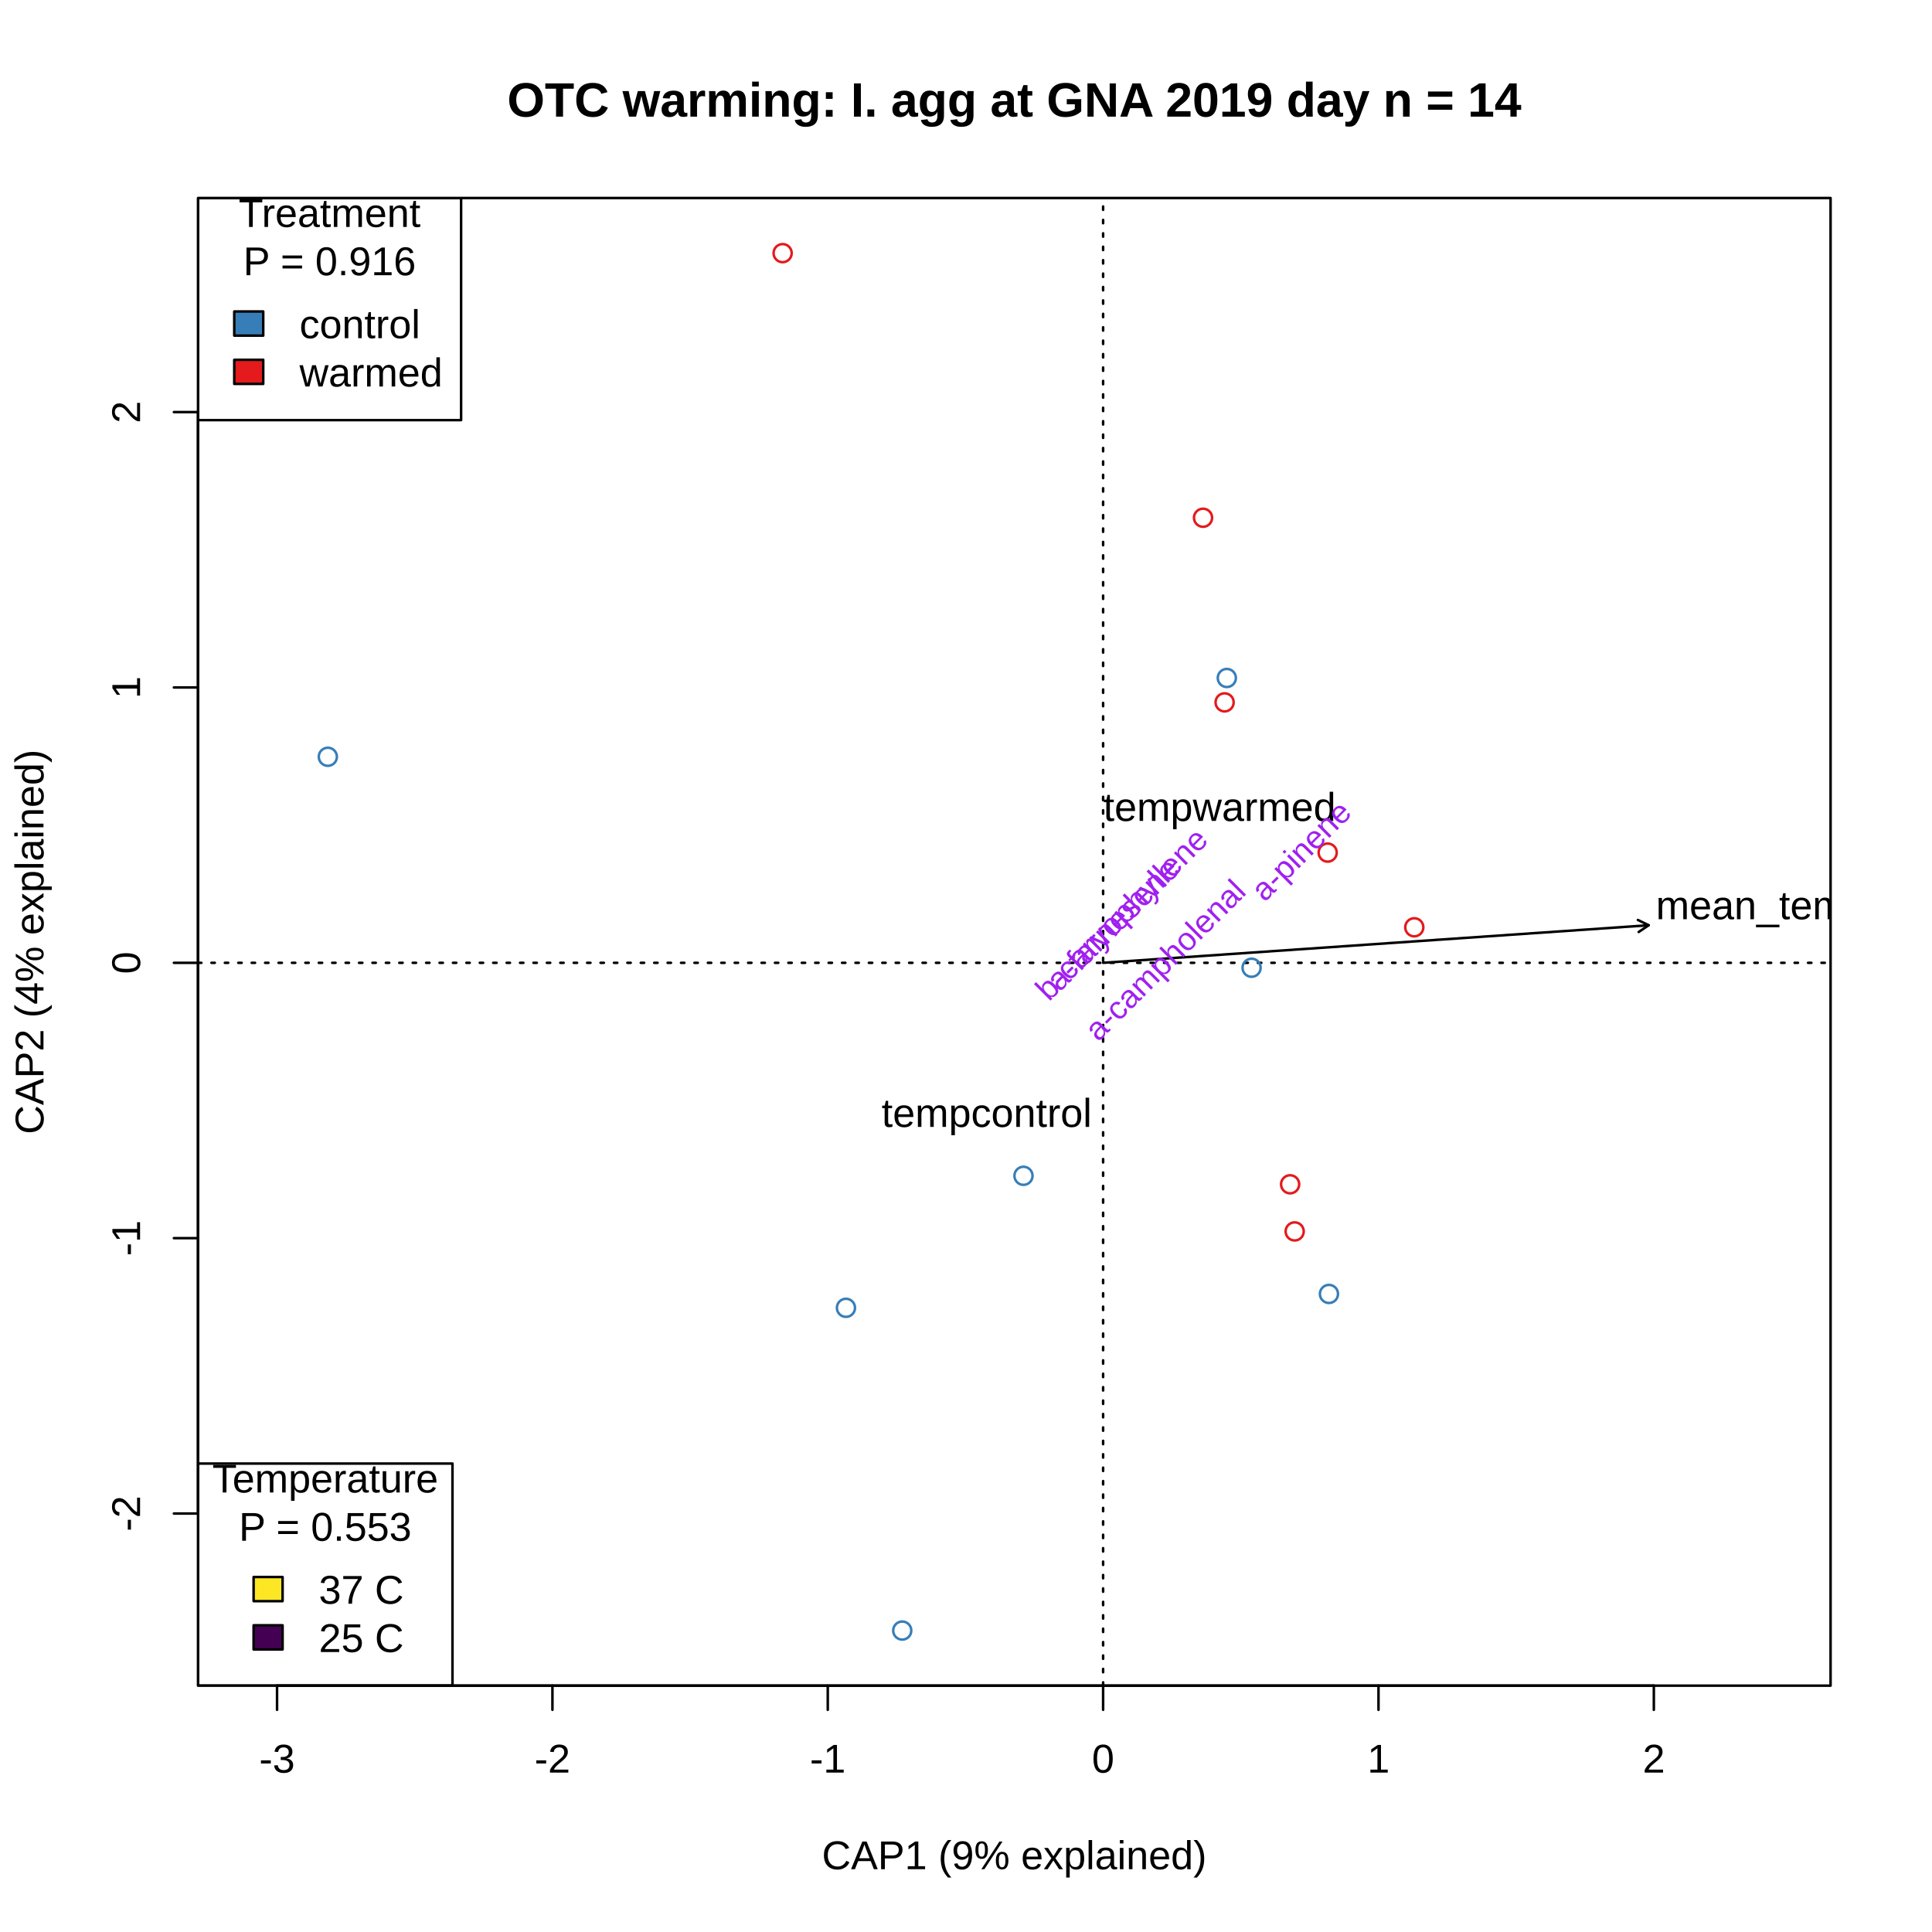
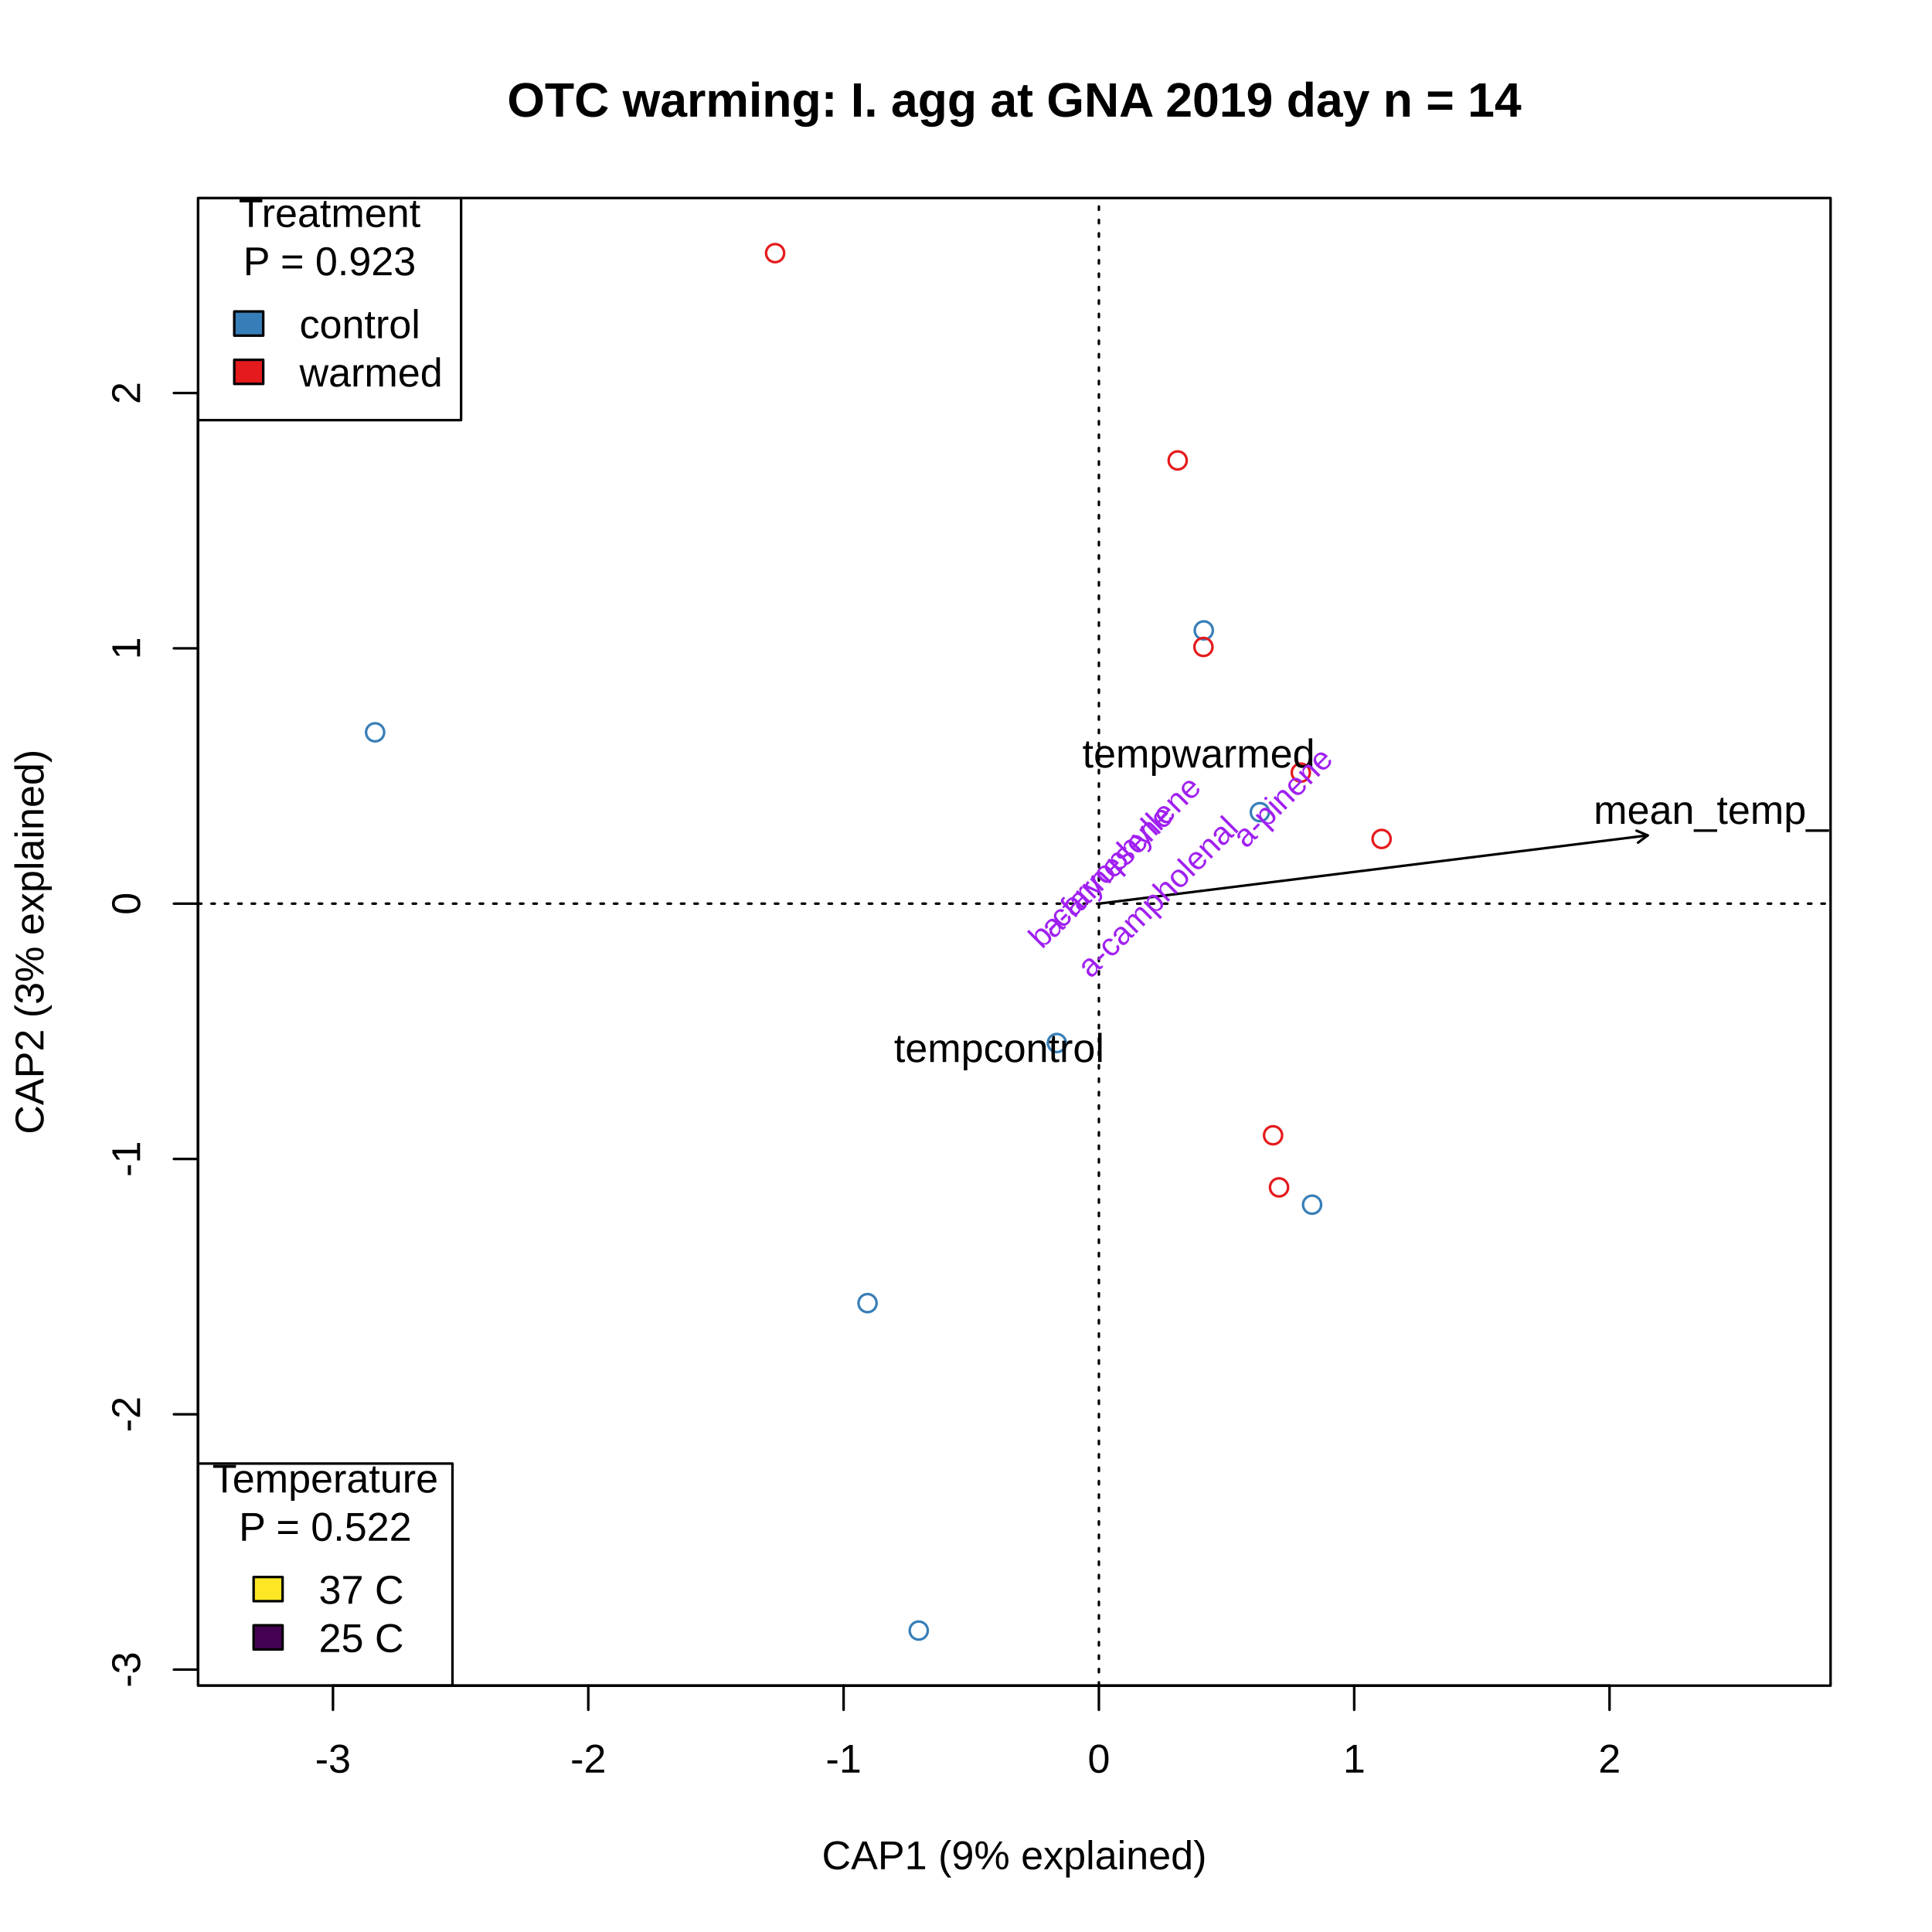
<svg xmlns="http://www.w3.org/2000/svg" class="svglite" width="576.00pt" height="576.00pt" viewBox="0 0 576.00 576.00">
  <defs>
    <style type="text/css">
    .svglite line, .svglite polyline, .svglite polygon, .svglite path, .svglite rect, .svglite circle {
      fill: none;
      stroke: #000000;
      stroke-linecap: round;
      stroke-linejoin: round;
      stroke-miterlimit: 10.00;
    }
    .svglite text {
      white-space: pre;
    }
  </style>
  </defs>
  <rect width="100%" height="100%" style="stroke: none; fill: #FFFFFF;" />
  <defs>
    <clipPath id="cpMC4wMHw1NzYuMDB8MC4wMHw1NzYuMDA=">
      <rect x="0.00" y="0.00" width="576.00" height="576.00" />
    </clipPath>
  </defs>
  <g clip-path="url(#cpMC4wMHw1NzYuMDB8MC4wMHw1NzYuMDA=)">
</g>
  <defs>
    <clipPath id="cpNTkuMDR8NTQ1Ljc2fDU5LjA0fDUwMi41Ng==">
      <rect x="59.04" y="59.04" width="486.72" height="443.52" />
    </clipPath>
  </defs>
  <g clip-path="url(#cpNTkuMDR8NTQ1Ljc2fDU5LjA0fDUwMi41Ng==)">
</g>
  <g clip-path="url(#cpMC4wMHw1NzYuMDB8MC4wMHw1NzYuMDA=)">
-     <line x1="82.60" y1="502.56" x2="493.07" y2="502.56" style="stroke-width: 0.75;" />
-     <line x1="82.60" y1="502.56" x2="82.60" y2="509.76" style="stroke-width: 0.75;" />
-     <line x1="164.70" y1="502.56" x2="164.70" y2="509.76" style="stroke-width: 0.75;" />
-     <line x1="246.79" y1="502.56" x2="246.79" y2="509.76" style="stroke-width: 0.75;" />
-     <line x1="328.88" y1="502.56" x2="328.88" y2="509.76" style="stroke-width: 0.75;" />
-     <line x1="410.98" y1="502.56" x2="410.98" y2="509.76" style="stroke-width: 0.75;" />
-     <line x1="493.07" y1="502.56" x2="493.07" y2="509.76" style="stroke-width: 0.75;" />
-     <text x="82.60" y="528.48" text-anchor="middle" style="font-size: 12.00px; font-family: &quot;Arial&quot;;">-3</text>
-     <text x="164.70" y="528.48" text-anchor="middle" style="font-size: 12.00px; font-family: &quot;Arial&quot;;">-2</text>
-     <text x="246.79" y="528.48" text-anchor="middle" style="font-size: 12.00px; font-family: &quot;Arial&quot;;">-1</text>
-     <text x="328.88" y="528.48" text-anchor="middle" style="font-size: 12.00px; font-family: &quot;Arial&quot;;">0</text>
-     <text x="410.98" y="528.48" text-anchor="middle" style="font-size: 12.00px; font-family: &quot;Arial&quot;;">1</text>
-     <text x="493.07" y="528.48" text-anchor="middle" style="font-size: 12.00px; font-family: &quot;Arial&quot;;">2</text>
-     <line x1="59.04" y1="451.24" x2="59.04" y2="122.86" style="stroke-width: 0.75;" />
-     <line x1="59.04" y1="451.24" x2="51.84" y2="451.24" style="stroke-width: 0.75;" />
-     <line x1="59.04" y1="369.14" x2="51.84" y2="369.14" style="stroke-width: 0.75;" />
-     <line x1="59.04" y1="287.05" x2="51.84" y2="287.05" style="stroke-width: 0.75;" />
-     <line x1="59.04" y1="204.96" x2="51.84" y2="204.96" style="stroke-width: 0.75;" />
-     <line x1="59.04" y1="122.86" x2="51.84" y2="122.86" style="stroke-width: 0.75;" />
-     <text transform="translate(41.76,451.24) rotate(-90)" text-anchor="middle" style="font-size: 12.00px; font-family: &quot;Arial&quot;;">-2</text>
-     <text transform="translate(41.76,369.14) rotate(-90)" text-anchor="middle" style="font-size: 12.00px; font-family: &quot;Arial&quot;;">-1</text>
-     <text transform="translate(41.76,287.05) rotate(-90)" text-anchor="middle" style="font-size: 12.00px; font-family: &quot;Arial&quot;;">0</text>
-     <text transform="translate(41.76,204.96) rotate(-90)" text-anchor="middle" style="font-size: 12.00px; font-family: &quot;Arial&quot;;">1</text>
-     <text transform="translate(41.76,122.86) rotate(-90)" text-anchor="middle" style="font-size: 12.00px; font-family: &quot;Arial&quot;;">2</text>
+     <line x1="99.27" y1="502.56" x2="479.86" y2="502.56" style="stroke-width: 0.75;" />
+     <line x1="99.27" y1="502.56" x2="99.27" y2="509.76" style="stroke-width: 0.75;" />
+     <line x1="175.39" y1="502.56" x2="175.39" y2="509.76" style="stroke-width: 0.75;" />
+     <line x1="251.51" y1="502.56" x2="251.51" y2="509.76" style="stroke-width: 0.75;" />
+     <line x1="327.62" y1="502.56" x2="327.62" y2="509.76" style="stroke-width: 0.75;" />
+     <line x1="403.74" y1="502.56" x2="403.74" y2="509.76" style="stroke-width: 0.75;" />
+     <line x1="479.86" y1="502.56" x2="479.86" y2="509.76" style="stroke-width: 0.75;" />
+     <text x="99.27" y="528.48" text-anchor="middle" style="font-size: 12.00px; font-family: &quot;Arial&quot;;">-3</text>
+     <text x="175.39" y="528.48" text-anchor="middle" style="font-size: 12.00px; font-family: &quot;Arial&quot;;">-2</text>
+     <text x="251.51" y="528.48" text-anchor="middle" style="font-size: 12.00px; font-family: &quot;Arial&quot;;">-1</text>
+     <text x="327.62" y="528.48" text-anchor="middle" style="font-size: 12.00px; font-family: &quot;Arial&quot;;">0</text>
+     <text x="403.74" y="528.48" text-anchor="middle" style="font-size: 12.00px; font-family: &quot;Arial&quot;;">1</text>
+     <text x="479.86" y="528.48" text-anchor="middle" style="font-size: 12.00px; font-family: &quot;Arial&quot;;">2</text>
+     <line x1="59.04" y1="497.77" x2="59.04" y2="117.17" style="stroke-width: 0.75;" />
+     <line x1="59.04" y1="497.77" x2="51.84" y2="497.77" style="stroke-width: 0.75;" />
+     <line x1="59.04" y1="421.65" x2="51.84" y2="421.65" style="stroke-width: 0.75;" />
+     <line x1="59.04" y1="345.53" x2="51.84" y2="345.53" style="stroke-width: 0.75;" />
+     <line x1="59.04" y1="269.41" x2="51.84" y2="269.41" style="stroke-width: 0.75;" />
+     <line x1="59.04" y1="193.29" x2="51.84" y2="193.29" style="stroke-width: 0.75;" />
+     <line x1="59.04" y1="117.17" x2="51.84" y2="117.17" style="stroke-width: 0.75;" />
+     <text transform="translate(41.76,497.77) rotate(-90)" text-anchor="middle" style="font-size: 12.00px; font-family: &quot;Arial&quot;;">-3</text>
+     <text transform="translate(41.76,421.65) rotate(-90)" text-anchor="middle" style="font-size: 12.00px; font-family: &quot;Arial&quot;;">-2</text>
+     <text transform="translate(41.76,345.53) rotate(-90)" text-anchor="middle" style="font-size: 12.00px; font-family: &quot;Arial&quot;;">-1</text>
+     <text transform="translate(41.76,269.41) rotate(-90)" text-anchor="middle" style="font-size: 12.00px; font-family: &quot;Arial&quot;;">0</text>
+     <text transform="translate(41.76,193.29) rotate(-90)" text-anchor="middle" style="font-size: 12.00px; font-family: &quot;Arial&quot;;">1</text>
+     <text transform="translate(41.76,117.17) rotate(-90)" text-anchor="middle" style="font-size: 12.00px; font-family: &quot;Arial&quot;;">2</text>
    <polygon points="59.04,502.56 545.76,502.56 545.76,59.04 59.04,59.04 " style="stroke-width: 0.75;" />
    <text x="302.40" y="557.28" text-anchor="middle" style="font-size: 12.00px; font-family: &quot;Arial&quot;;">CAP1 (9% explained)</text>
-     <text transform="translate(12.96,280.80) rotate(-90)" text-anchor="middle" style="font-size: 12.00px; font-family: &quot;Arial&quot;;">CAP2 (4% explained)</text>
+     <text transform="translate(12.96,280.80) rotate(-90)" text-anchor="middle" style="font-size: 12.00px; font-family: &quot;Arial&quot;;">CAP2 (3% explained)</text>
  </g>
  <g clip-path="url(#cpNTkuMDR8NTQ1Ljc2fDU5LjA0fDUwMi41Ng==)">
-     <line x1="59.04" y1="287.05" x2="545.76" y2="287.05" style="stroke-width: 0.75; stroke-dasharray: 1.00,3.00;" />
-     <line x1="328.88" y1="502.56" x2="328.88" y2="59.04" style="stroke-width: 0.75; stroke-dasharray: 1.00,3.00;" />
+     <line x1="59.04" y1="269.41" x2="545.76" y2="269.41" style="stroke-width: 0.75; stroke-dasharray: 1.00,3.00;" />
+     <line x1="327.62" y1="502.56" x2="327.62" y2="59.04" style="stroke-width: 0.75; stroke-dasharray: 1.00,3.00;" />
  </g>
  <g clip-path="url(#cpMC4wMHw1NzYuMDB8MC4wMHw1NzYuMDA=)">
    <text x="302.40" y="34.77" text-anchor="middle" style="font-size: 14.40px; font-weight: bold; font-family: &quot;Arial&quot;;">OTC warming: I. agg at GNA 2019 day n = 14</text>
  </g>
  <g clip-path="url(#cpNTkuMDR8NTQ1Ljc2fDU5LjA0fDUwMi41Ng==)">
    <rect x="59.04" y="59.04" width="78.43" height="66.22" style="stroke-width: 0.75;" />
    <rect x="69.84" y="92.86" width="8.64" height="7.20" style="stroke-width: 0.75; fill: #377EB8;" />
    <rect x="69.84" y="107.26" width="8.64" height="7.20" style="stroke-width: 0.75; fill: #E41A1C;" />
    <text x="98.26" y="67.66" text-anchor="middle" style="font-size: 12.00px; font-family: &quot;Arial&quot;;">Treatment </text>
-     <text x="98.26" y="82.06" text-anchor="middle" style="font-size: 12.00px; font-family: &quot;Arial&quot;;">P = 0.916</text>
+     <text x="98.26" y="82.06" text-anchor="middle" style="font-size: 12.00px; font-family: &quot;Arial&quot;;">P = 0.923</text>
    <text x="89.28" y="100.83" style="font-size: 12.00px; font-family: &quot;Arial&quot;;">control</text>
    <text x="89.28" y="115.23" style="font-size: 12.00px; font-family: &quot;Arial&quot;;">warmed</text>
    <rect x="59.04" y="436.34" width="75.86" height="66.22" style="stroke-width: 0.75;" />
    <rect x="75.61" y="470.16" width="8.64" height="7.20" style="stroke-width: 0.75; fill: #FDE725;" />
    <rect x="75.61" y="484.56" width="8.64" height="7.20" style="stroke-width: 0.75; fill: #440154;" />
    <text x="96.97" y="444.96" text-anchor="middle" style="font-size: 12.00px; font-family: &quot;Arial&quot;;">Temperature </text>
-     <text x="96.97" y="459.36" text-anchor="middle" style="font-size: 12.00px; font-family: &quot;Arial&quot;;">P = 0.553</text>
+     <text x="96.97" y="459.36" text-anchor="middle" style="font-size: 12.00px; font-family: &quot;Arial&quot;;">P = 0.522</text>
    <text x="95.05" y="478.13" style="font-size: 12.00px; font-family: &quot;Arial&quot;;">37  C</text>
    <text x="95.05" y="492.53" style="font-size: 12.00px; font-family: &quot;Arial&quot;;">25  C</text>
-     <circle cx="97.74" cy="225.62" r="2.70" style="stroke-width: 0.75; stroke: #377EB8;" />
-     <circle cx="365.76" cy="202.13" r="2.70" style="stroke-width: 0.75; stroke: #377EB8;" />
-     <circle cx="305.14" cy="350.55" r="2.70" style="stroke-width: 0.75; stroke: #377EB8;" />
-     <circle cx="268.99" cy="486.13" r="2.70" style="stroke-width: 0.75; stroke: #377EB8;" />
-     <circle cx="396.21" cy="385.77" r="2.70" style="stroke-width: 0.75; stroke: #377EB8;" />
-     <circle cx="252.21" cy="389.91" r="2.70" style="stroke-width: 0.75; stroke: #377EB8;" />
-     <circle cx="365.10" cy="209.40" r="2.70" style="stroke-width: 0.75; stroke: #E41A1C;" />
-     <circle cx="358.67" cy="154.36" r="2.70" style="stroke-width: 0.75; stroke: #E41A1C;" />
-     <circle cx="373.14" cy="288.52" r="2.70" style="stroke-width: 0.75; stroke: #377EB8;" />
-     <circle cx="421.65" cy="276.46" r="2.70" style="stroke-width: 0.75; stroke: #E41A1C;" />
-     <circle cx="384.63" cy="353.08" r="2.70" style="stroke-width: 0.75; stroke: #E41A1C;" />
-     <circle cx="233.33" cy="75.47" r="2.70" style="stroke-width: 0.75; stroke: #E41A1C;" />
-     <circle cx="395.83" cy="254.19" r="2.70" style="stroke-width: 0.75; stroke: #E41A1C;" />
-     <circle cx="385.99" cy="367.13" r="2.70" style="stroke-width: 0.75; stroke: #E41A1C;" />
-     <text x="294.17" y="335.97" text-anchor="middle" style="font-size: 12.00px; font-family: &quot;Arial&quot;;">tempcontrol</text>
-     <text x="363.60" y="244.75" text-anchor="middle" style="font-size: 12.00px; font-family: &quot;Arial&quot;;">tempwarmed</text>
-     <line x1="328.88" y1="287.05" x2="491.54" y2="275.85" style="stroke-width: 0.75;" />
-     <polyline points="488.55,277.86 491.54,275.85 488.31,274.27 " style="stroke-width: 0.75;" />
-     <text x="561.72" y="274.06" text-anchor="middle" style="font-size: 12.00px; font-family: &quot;Arial&quot;;">mean_temp_C_treatment</text>
-     <text transform="translate(334.03,277.79) rotate(-45)" text-anchor="middle" style="font-size: 9.60px;fill: #A020F0; font-family: &quot;Arial&quot;;">a-farnesene</text>
-     <text transform="translate(336.52,293.41) rotate(-45)" text-anchor="middle" style="font-size: 9.60px;fill: none; font-family: &quot;Arial&quot;;">b-myrcene</text>
-     <text transform="translate(333.88,287.03) rotate(-45)" text-anchor="middle" style="font-size: 9.60px;fill: none; font-family: &quot;Arial&quot;;">(E)-b-ocimene</text>
-     <text transform="translate(329.21,289.70) rotate(-45)" text-anchor="middle" style="font-size: 9.60px;fill: none; font-family: &quot;Arial&quot;;">g-terpinene</text>
-     <text transform="translate(390.23,255.92) rotate(-45)" text-anchor="middle" style="font-size: 9.60px;fill: #A020F0; font-family: &quot;Arial&quot;;">a-pinene</text>
-     <text transform="translate(329.86,287.50) rotate(-45)" text-anchor="middle" style="font-size: 9.60px;fill: none; font-family: &quot;Arial&quot;;">trans-b-bergamotene</text>
-     <text transform="translate(332.27,287.92) rotate(-45)" text-anchor="middle" style="font-size: 9.60px;fill: none; font-family: &quot;Arial&quot;;">(3E)-4,8-dimethylnona-1,3,7-triene</text>
-     <text transform="translate(333.05,284.02) rotate(-45)" text-anchor="middle" style="font-size: 9.60px;fill: none; font-family: &quot;Arial&quot;;">(1Z,4Z,7Z)-1,5,9,9-tetramethylcycloundeca-1,4,7-triene</text>
-     <text transform="translate(337.59,287.76) rotate(-45)" text-anchor="middle" style="font-size: 9.60px;fill: none; font-family: &quot;Arial&quot;;">(E)-hex-2-enal</text>
-     <text transform="translate(344.28,289.93) rotate(-45)" text-anchor="middle" style="font-size: 9.60px;fill: none; font-family: &quot;Arial&quot;;">(2E)-2,7-dimethylocta-2,6-dien-1-ol</text>
-     <text transform="translate(336.06,294.28) rotate(-45)" text-anchor="middle" style="font-size: 9.60px;fill: none; font-family: &quot;Arial&quot;;">(E)-hex-3-en-1-ol</text>
-     <text transform="translate(331.91,296.58) rotate(-45)" text-anchor="middle" style="font-size: 9.60px;fill: none; font-family: &quot;Arial&quot;;">[(E)-hex-3-enyl] acetate</text>
-     <text transform="translate(334.50,286.42) rotate(-45)" text-anchor="middle" style="font-size: 9.60px;fill: none; font-family: &quot;Arial&quot;;">pseudoionone</text>
-     <text transform="translate(330.68,289.38) rotate(-45)" text-anchor="middle" style="font-size: 9.60px;fill: none; font-family: &quot;Arial&quot;;">methyl benzoate</text>
-     <text transform="translate(336.69,274.81) rotate(-45)" text-anchor="middle" style="font-size: 9.60px;fill: #A020F0; font-family: &quot;Arial&quot;;">b-caryophyllene</text>
-     <text transform="translate(328.20,297.54) rotate(-45)" text-anchor="middle" style="font-size: 9.60px;fill: none; font-family: &quot;Arial&quot;;">[(E)-hex-3-enyl] butanoate</text>
-     <text transform="translate(332.99,288.70) rotate(-45)" text-anchor="middle" style="font-size: 9.60px;fill: none; font-family: &quot;Arial&quot;;">[(Z)-hex-3-enyl] butanoate</text>
-     <text transform="translate(330.51,292.39) rotate(-45)" text-anchor="middle" style="font-size: 9.60px;fill: none; font-family: &quot;Arial&quot;;">cis-a-bergamotene</text>
-     <text transform="translate(329.37,290.11) rotate(-45)" text-anchor="middle" style="font-size: 9.60px;fill: none; font-family: &quot;Arial&quot;;">a-copaene</text>
-     <text transform="translate(334.15,287.02) rotate(-45)" text-anchor="middle" style="font-size: 9.60px;fill: none; font-family: &quot;Arial&quot;;">a-terpineol</text>
-     <text transform="translate(333.03,291.36) rotate(-45)" text-anchor="middle" style="font-size: 9.60px;fill: none; font-family: &quot;Arial&quot;;">linalool</text>
-     <text transform="translate(330.48,288.54) rotate(-45)" text-anchor="middle" style="font-size: 9.60px;fill: none; font-family: &quot;Arial&quot;;">petasitene</text>
-     <text transform="translate(332.22,283.99) rotate(-45)" text-anchor="middle" style="font-size: 9.60px;fill: none; font-family: &quot;Arial&quot;;">trans-a-bergamotene</text>
-     <text transform="translate(333.90,288.23) rotate(-45)" text-anchor="middle" style="font-size: 9.60px;fill: none; font-family: &quot;Arial&quot;;">(Z)-b-ocimene</text>
-     <text transform="translate(349.69,288.53) rotate(-45)" text-anchor="middle" style="font-size: 9.60px;fill: #A020F0; font-family: &quot;Arial&quot;;">a-campholenal</text>
-     <text transform="translate(328.82,286.30) rotate(-45)" text-anchor="middle" style="font-size: 9.60px;fill: none; font-family: &quot;Arial&quot;;">2-methylbenzonitrile</text>
-     <text transform="translate(329.50,284.22) rotate(-45)" text-anchor="middle" style="font-size: 9.60px;fill: none; font-family: &quot;Arial&quot;;">3-methylbutanal oxime</text>
-     <text transform="translate(330.39,290.46) rotate(-45)" text-anchor="middle" style="font-size: 9.60px;fill: none; font-family: &quot;Arial&quot;;">indole</text>
+     <circle cx="111.83" cy="218.33" r="2.70" style="stroke-width: 0.75; stroke: #377EB8;" />
+     <circle cx="358.89" cy="187.94" r="2.70" style="stroke-width: 0.75; stroke: #377EB8;" />
+     <circle cx="315.09" cy="310.96" r="2.70" style="stroke-width: 0.75; stroke: #377EB8;" />
+     <circle cx="273.91" cy="486.13" r="2.70" style="stroke-width: 0.75; stroke: #377EB8;" />
+     <circle cx="391.18" cy="359.16" r="2.70" style="stroke-width: 0.75; stroke: #377EB8;" />
+     <circle cx="258.65" cy="388.51" r="2.70" style="stroke-width: 0.75; stroke: #377EB8;" />
+     <circle cx="358.79" cy="192.88" r="2.70" style="stroke-width: 0.75; stroke: #E41A1C;" />
+     <circle cx="351.11" cy="137.27" r="2.70" style="stroke-width: 0.75; stroke: #E41A1C;" />
+     <circle cx="375.61" cy="242.14" r="2.70" style="stroke-width: 0.75; stroke: #377EB8;" />
+     <circle cx="411.91" cy="250.12" r="2.70" style="stroke-width: 0.75; stroke: #E41A1C;" />
+     <circle cx="379.55" cy="338.47" r="2.70" style="stroke-width: 0.75; stroke: #E41A1C;" />
+     <circle cx="231.09" cy="75.47" r="2.70" style="stroke-width: 0.75; stroke: #E41A1C;" />
+     <circle cx="387.82" cy="230.35" r="2.70" style="stroke-width: 0.75; stroke: #E41A1C;" />
+     <circle cx="381.33" cy="354.00" r="2.70" style="stroke-width: 0.75; stroke: #E41A1C;" />
+     <text x="297.88" y="316.62" text-anchor="middle" style="font-size: 12.00px; font-family: &quot;Arial&quot;;">tempcontrol</text>
+     <text x="357.37" y="228.82" text-anchor="middle" style="font-size: 12.00px; font-family: &quot;Arial&quot;;">tempwarmed</text>
+     <line x1="327.62" y1="269.41" x2="491.23" y2="249.06" style="stroke-width: 0.75;" />
+     <polyline points="488.35,251.23 491.23,249.06 487.91,247.65 " style="stroke-width: 0.75;" />
+     <text x="543.16" y="245.63" text-anchor="middle" style="font-size: 12.00px; font-family: &quot;Arial&quot;;">mean_temp_C_treatment</text>
+     <text transform="translate(332.21,262.02) rotate(-45)" text-anchor="middle" style="font-size: 9.60px;fill: #A020F0; font-family: &quot;Arial&quot;;">a-farnesene</text>
+     <text transform="translate(335.12,274.61) rotate(-45)" text-anchor="middle" style="font-size: 9.60px;fill: none; font-family: &quot;Arial&quot;;">b-myrcene</text>
+     <text transform="translate(332.40,269.57) rotate(-45)" text-anchor="middle" style="font-size: 9.60px;fill: none; font-family: &quot;Arial&quot;;">(E)-b-ocimene</text>
+     <text transform="translate(328.06,272.03) rotate(-45)" text-anchor="middle" style="font-size: 9.60px;fill: none; font-family: &quot;Arial&quot;;">g-terpinene</text>
+     <text transform="translate(384.66,240.01) rotate(-45)" text-anchor="middle" style="font-size: 9.60px;fill: #A020F0; font-family: &quot;Arial&quot;;">a-pinene</text>
+     <text transform="translate(328.60,270.16) rotate(-45)" text-anchor="middle" style="font-size: 9.60px;fill: none; font-family: &quot;Arial&quot;;">trans-b-bergamotene</text>
+     <text transform="translate(330.89,270.35) rotate(-45)" text-anchor="middle" style="font-size: 9.60px;fill: none; font-family: &quot;Arial&quot;;">(3E)-4,8-dimethylnona-1,3,7-triene</text>
+     <text transform="translate(331.50,267.07) rotate(-45)" text-anchor="middle" style="font-size: 9.60px;fill: none; font-family: &quot;Arial&quot;;">(1Z,4Z,7Z)-1,5,9,9-tetramethylcycloundeca-1,4,7-triene</text>
+     <text transform="translate(335.94,269.93) rotate(-45)" text-anchor="middle" style="font-size: 9.60px;fill: none; font-family: &quot;Arial&quot;;">(E)-hex-2-enal</text>
+     <text transform="translate(342.34,271.21) rotate(-45)" text-anchor="middle" style="font-size: 9.60px;fill: none; font-family: &quot;Arial&quot;;">(2E)-2,7-dimethylocta-2,6-dien-1-ol</text>
+     <text transform="translate(334.72,275.42) rotate(-45)" text-anchor="middle" style="font-size: 9.60px;fill: none; font-family: &quot;Arial&quot;;">(E)-hex-3-en-1-ol</text>
+     <text transform="translate(330.87,277.53) rotate(-45)" text-anchor="middle" style="font-size: 9.60px;fill: none; font-family: &quot;Arial&quot;;">[(E)-hex-3-enyl] acetate</text>
+     <text transform="translate(332.95,268.96) rotate(-45)" text-anchor="middle" style="font-size: 9.60px;fill: none; font-family: &quot;Arial&quot;;">pseudoionone</text>
+     <text transform="translate(329.44,271.66) rotate(-45)" text-anchor="middle" style="font-size: 9.60px;fill: none; font-family: &quot;Arial&quot;;">methyl benzoate</text>
+     <text transform="translate(334.61,259.21) rotate(-45)" text-anchor="middle" style="font-size: 9.60px;fill: #A020F0; font-family: &quot;Arial&quot;;">b-caryophyllene</text>
+     <text transform="translate(331.60,270.95) rotate(-45)" text-anchor="middle" style="font-size: 9.60px;fill: none; font-family: &quot;Arial&quot;;">[(Z)-hex-3-enyl] butanoate</text>
+     <text transform="translate(328.21,272.19) rotate(-45)" text-anchor="middle" style="font-size: 9.60px;fill: none; font-family: &quot;Arial&quot;;">a-copaene</text>
+     <text transform="translate(332.64,269.48) rotate(-45)" text-anchor="middle" style="font-size: 9.60px;fill: none; font-family: &quot;Arial&quot;;">a-terpineol</text>
+     <text transform="translate(331.75,273.30) rotate(-45)" text-anchor="middle" style="font-size: 9.60px;fill: none; font-family: &quot;Arial&quot;;">linalool</text>
+     <text transform="translate(329.23,270.98) rotate(-45)" text-anchor="middle" style="font-size: 9.60px;fill: none; font-family: &quot;Arial&quot;;">petasitene</text>
+     <text transform="translate(330.71,267.11) rotate(-45)" text-anchor="middle" style="font-size: 9.60px;fill: none; font-family: &quot;Arial&quot;;">trans-a-bergamotene</text>
+     <text transform="translate(332.46,270.57) rotate(-45)" text-anchor="middle" style="font-size: 9.60px;fill: none; font-family: &quot;Arial&quot;;">(Z)-b-ocimene</text>
+     <text transform="translate(347.42,269.69) rotate(-45)" text-anchor="middle" style="font-size: 9.60px;fill: #A020F0; font-family: &quot;Arial&quot;;">a-campholenal</text>
+     <text transform="translate(327.57,269.24) rotate(-45)" text-anchor="middle" style="font-size: 9.60px;fill: none; font-family: &quot;Arial&quot;;">2-methylbenzonitrile</text>
+     <text transform="translate(328.14,267.48) rotate(-45)" text-anchor="middle" style="font-size: 9.60px;fill: none; font-family: &quot;Arial&quot;;">3-methylbutanal oxime</text>
+     <text transform="translate(329.22,272.74) rotate(-45)" text-anchor="middle" style="font-size: 9.60px;fill: none; font-family: &quot;Arial&quot;;">indole</text>
  </g>
</svg>
